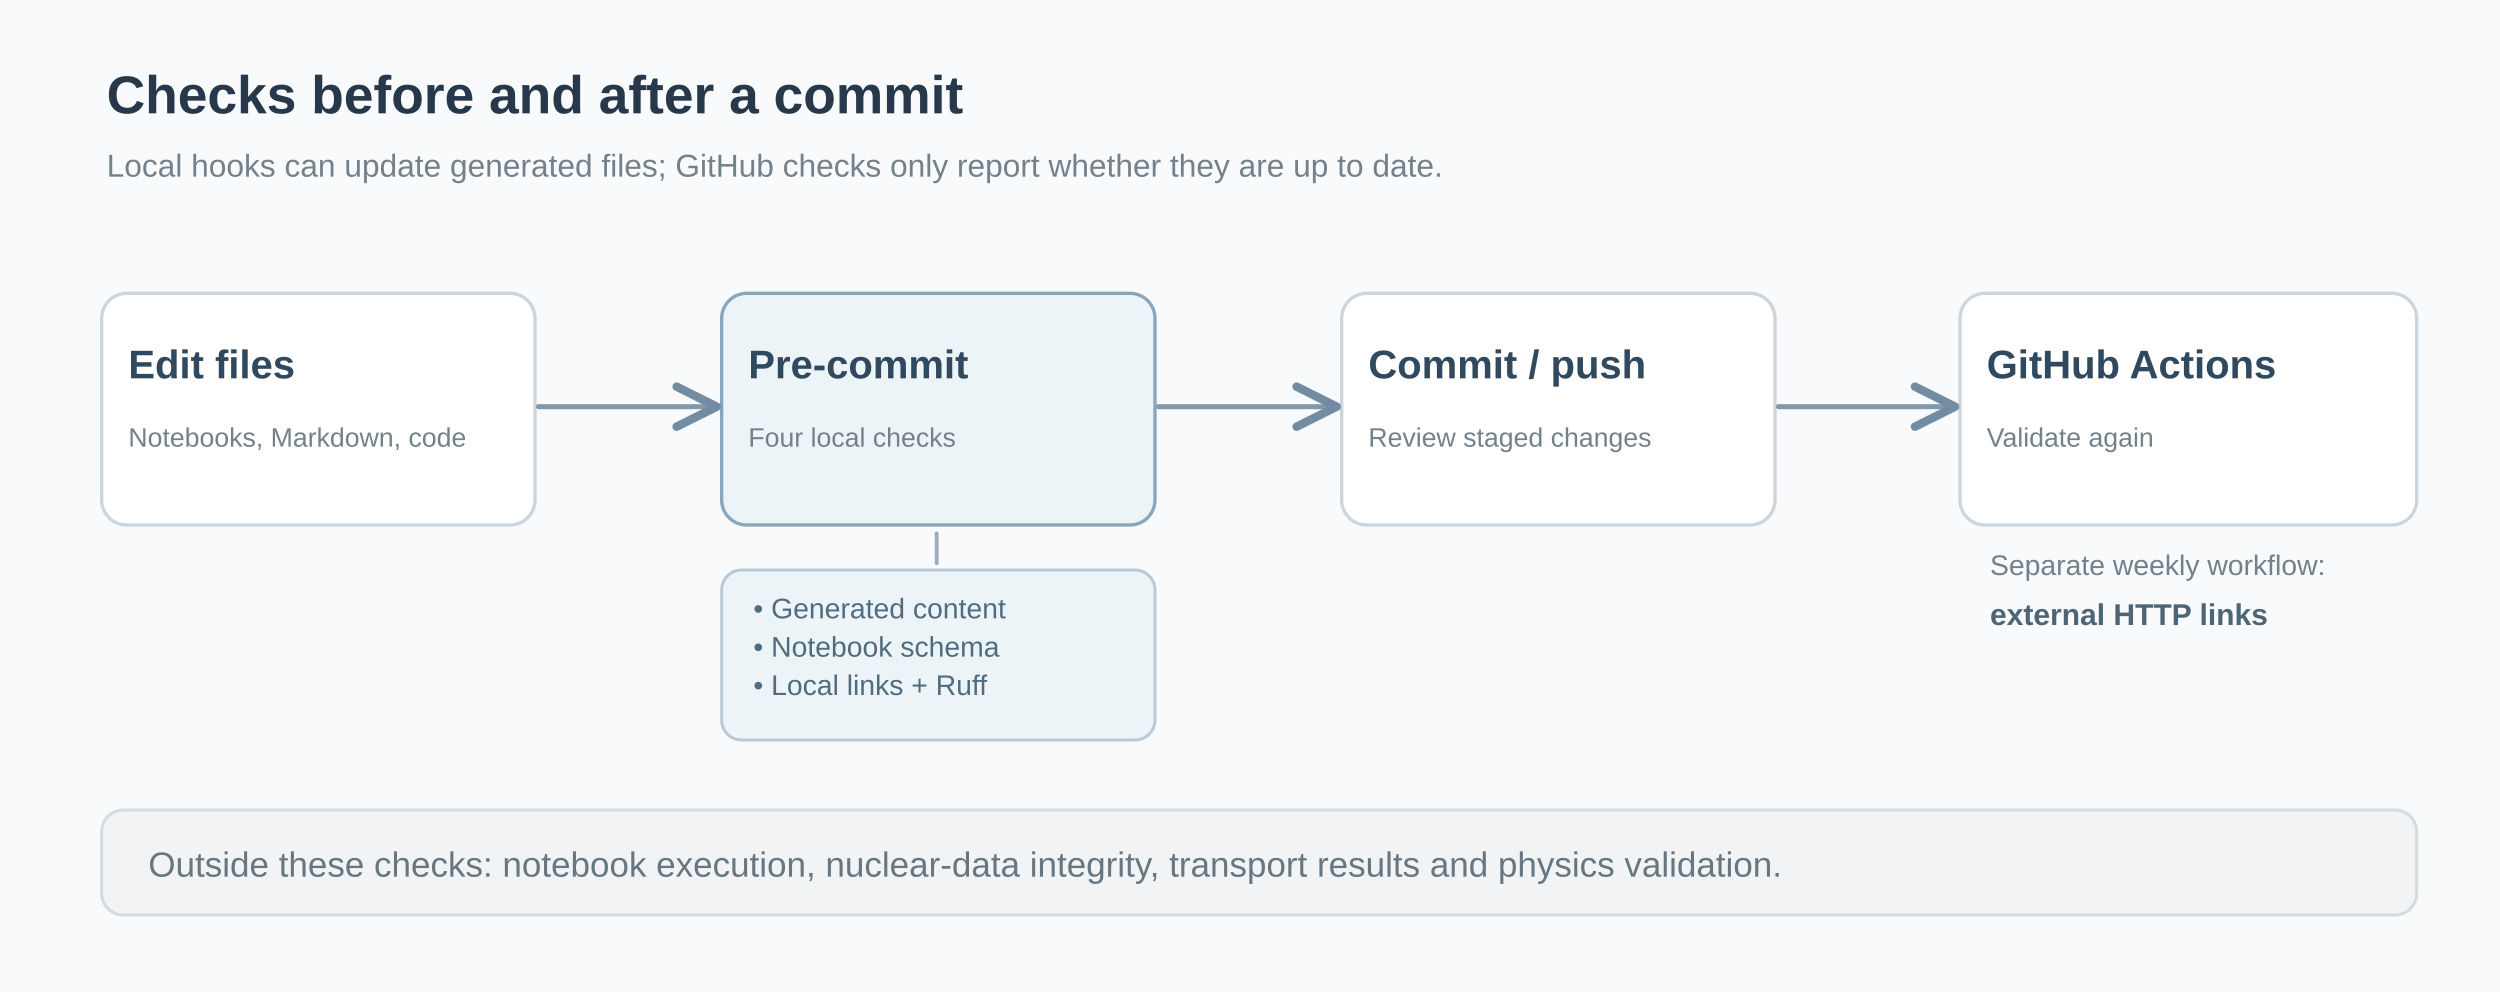
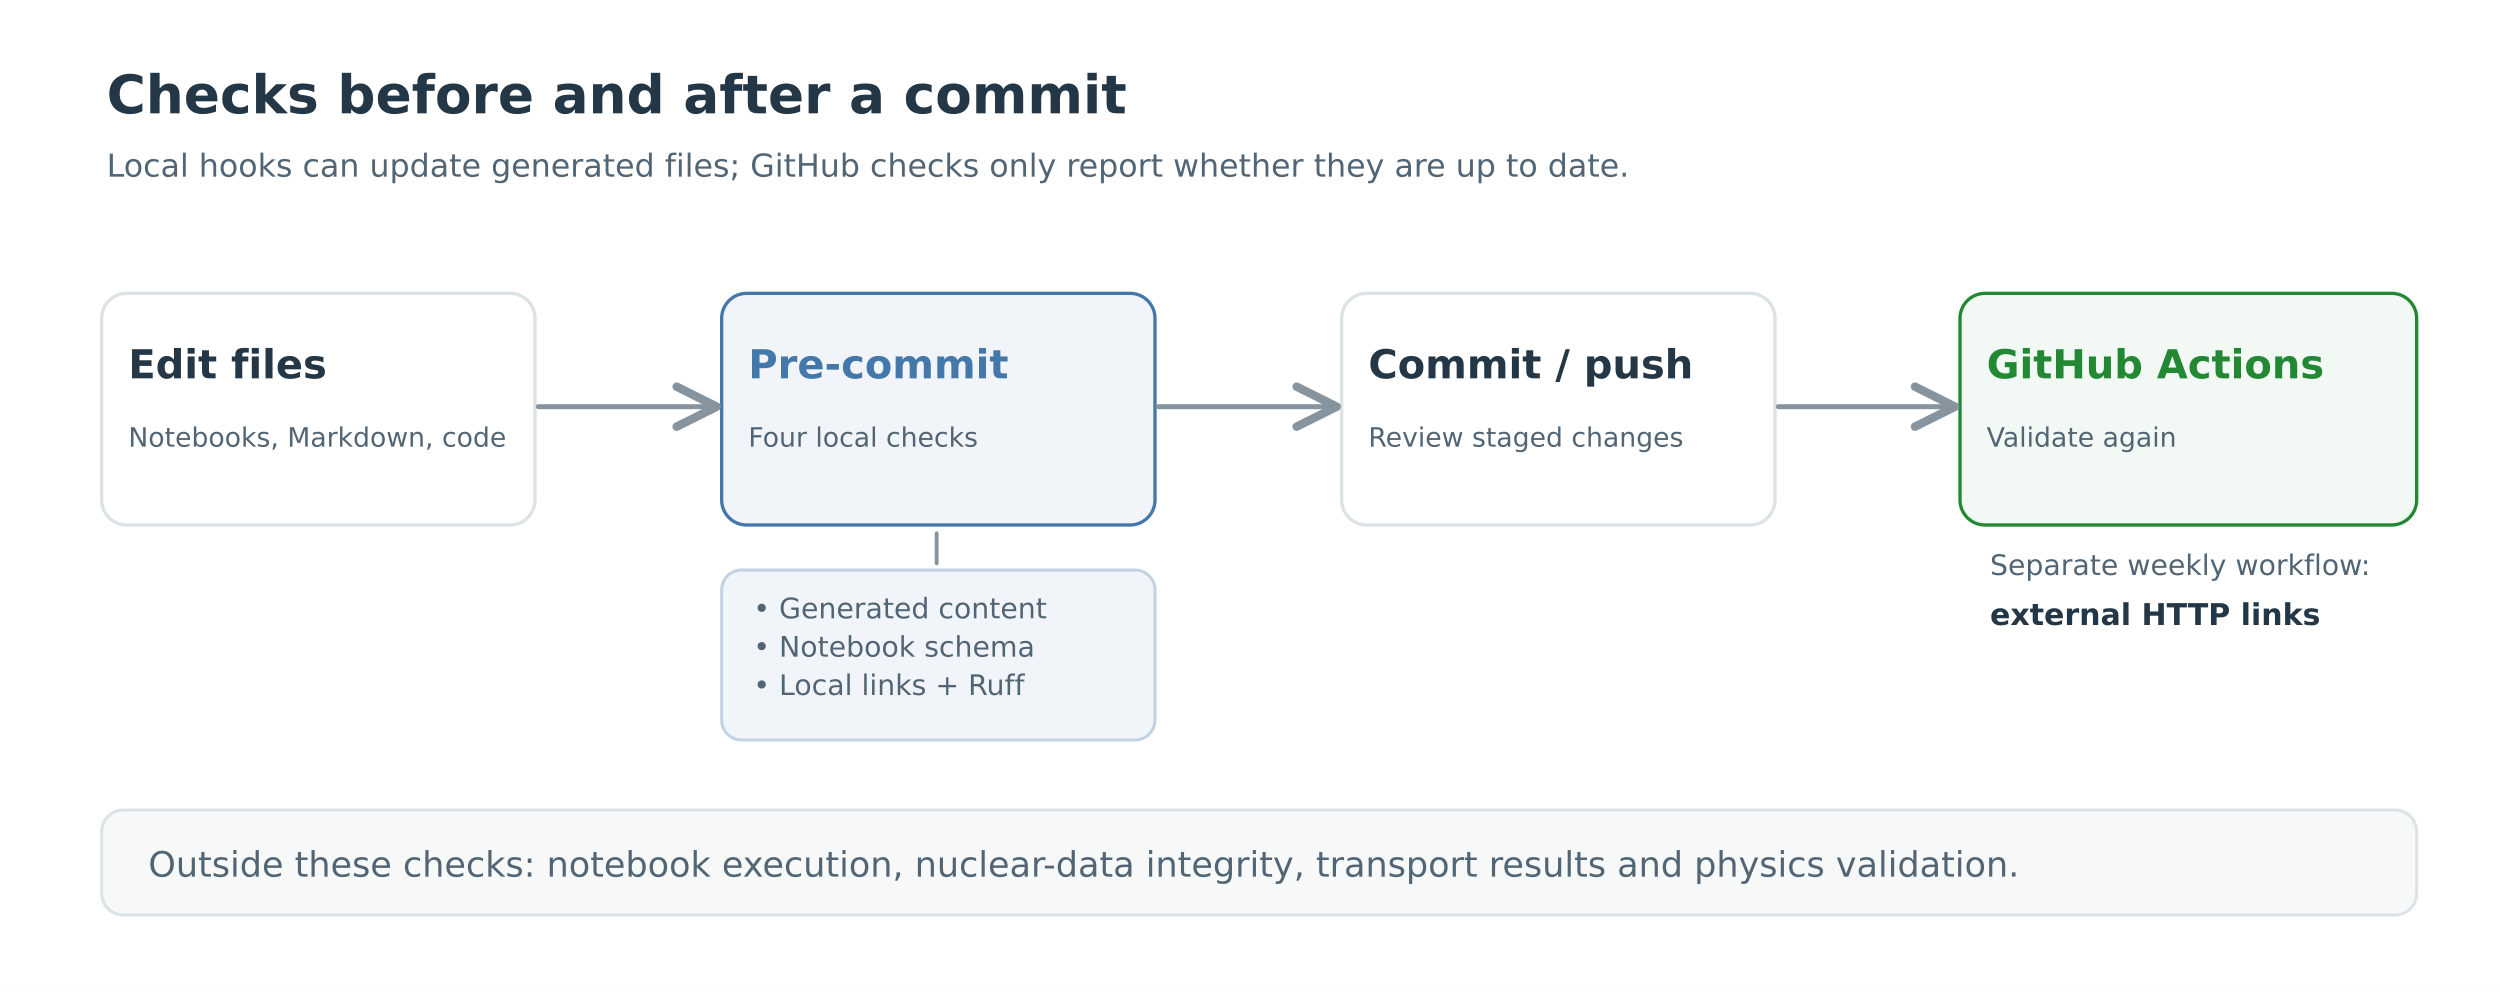
<svg xmlns="http://www.w3.org/2000/svg" width="1500" height="595" viewBox="0 0 1500 595" role="img" aria-labelledby="title desc">
  <defs>
    <filter id="soft" x="-12%" y="-100%" width="124%" height="300%">
      <feGaussianBlur stdDeviation="1.35" />
    </filter>
    <marker id="arrow" markerWidth="10" markerHeight="10" refX="8" refY="5" orient="auto">
-       <path d="M 1 1 L 9 5 L 1 9" fill="none" stroke="#738ca1" stroke-width="1.7" stroke-linecap="round" stroke-linejoin="round" />
+       <path d="M 1 1 L 9 5 L 1 9" fill="none" stroke="#87949E" stroke-width="1.7" stroke-linecap="round" stroke-linejoin="round" />
    </marker>
    <marker id="grayarrow" markerWidth="10" markerHeight="10" refX="8" refY="5" orient="auto">
-       <path d="M 1 1 L 9 5 L 1 9" fill="none" stroke="#a2acb4" stroke-width="1.7" stroke-linecap="round" stroke-linejoin="round" />
+       <path d="M 1 1 L 9 5 L 1 9" fill="none" stroke="#87949E" stroke-width="1.7" stroke-linecap="round" stroke-linejoin="round" />
    </marker>
  </defs>
-   <rect x="0" y="0" width="1500" height="595" rx="0" fill="#f8fafb" stroke="#f8fafb" stroke-width="0" />
-   <text x="64" y="68" font-family="Arial, Helvetica, sans-serif" font-size="32" font-weight="700" fill="#263849" text-anchor="start">Checks before and after a commit</text>
-   <text x="64" y="106" font-family="Arial, Helvetica, sans-serif" font-size="19" font-weight="400" fill="#74818b" text-anchor="start">Local hooks can update generated files; GitHub checks only report whether they are up to date.</text>
-   <rect x="61" y="176" width="260" height="139" rx="15" fill="#fff" stroke="#ccd5dc" stroke-width="2" />
-   <text x="77" y="227" font-family="Arial, Helvetica, sans-serif" font-size="24" font-weight="650" fill="#30495e" text-anchor="start">Edit files</text>
-   <text x="77" y="268" font-family="Arial, Helvetica, sans-serif" font-size="16" font-weight="400" fill="#73818b" text-anchor="start">Notebooks, Markdown, code</text>
-   <rect x="433" y="176" width="260" height="139" rx="15" fill="#edf4f8" stroke="#89a7bc" stroke-width="2" />
-   <text x="449" y="227" font-family="Arial, Helvetica, sans-serif" font-size="24" font-weight="650" fill="#30495e" text-anchor="start">Pre-commit</text>
-   <text x="449" y="268" font-family="Arial, Helvetica, sans-serif" font-size="16" font-weight="400" fill="#73818b" text-anchor="start">Four local checks</text>
-   <rect x="805" y="176" width="260" height="139" rx="15" fill="#fff" stroke="#ccd5dc" stroke-width="2" />
-   <text x="821" y="227" font-family="Arial, Helvetica, sans-serif" font-size="24" font-weight="650" fill="#30495e" text-anchor="start">Commit / push</text>
-   <text x="821" y="268" font-family="Arial, Helvetica, sans-serif" font-size="16" font-weight="400" fill="#73818b" text-anchor="start">Review staged changes</text>
-   <rect x="1176" y="176" width="274" height="139" rx="15" fill="#fff" stroke="#ccd5dc" stroke-width="2" />
-   <text x="1192" y="227" font-family="Arial, Helvetica, sans-serif" font-size="24" font-weight="650" fill="#30495e" text-anchor="start">GitHub Actions</text>
-   <text x="1192" y="268" font-family="Arial, Helvetica, sans-serif" font-size="16" font-weight="400" fill="#73818b" text-anchor="start">Validate again</text>
-   <path d="M 323 244 L 427 244" fill="none" stroke="#8099ac" stroke-width="3" stroke-linecap="round" marker-end="url(#arrow)" />
-   <path d="M 695 244 L 799 244" fill="none" stroke="#8099ac" stroke-width="3" stroke-linecap="round" marker-end="url(#arrow)" />
-   <path d="M 1067 244 L 1170 244" fill="none" stroke="#8099ac" stroke-width="3" stroke-linecap="round" marker-end="url(#arrow)" />
-   <rect x="433" y="342" width="260" height="102" rx="12" fill="#edf4f8" stroke="#b8cad7" stroke-width="1.8" />
-   <text x="452" y="371" font-family="Arial, Helvetica, sans-serif" font-size="17" font-weight="500" fill="#506d80" text-anchor="start">• Generated content</text>
-   <text x="452" y="394" font-family="Arial, Helvetica, sans-serif" font-size="17" font-weight="500" fill="#506d80" text-anchor="start">• Notebook schema</text>
-   <text x="452" y="417" font-family="Arial, Helvetica, sans-serif" font-size="17" font-weight="500" fill="#506d80" text-anchor="start">• Local links + Ruff</text>
-   <path d="M 562 320 L 562 338" fill="none" stroke="#9caebc" stroke-width="2.3" stroke-linecap="round" />
-   <rect x="61" y="486" width="1389" height="63" rx="13" fill="#f2f3f4" stroke="#d5dadd" stroke-width="1.8" />
-   <text x="89" y="526" font-family="Arial, Helvetica, sans-serif" font-size="21" font-weight="500" fill="#667782" text-anchor="start">Outside these checks: notebook execution, nuclear-data integrity, transport results and physics validation.</text>
-   <text x="1194" y="345" font-family="Arial, Helvetica, sans-serif" font-size="17" font-weight="400" fill="#72818b" text-anchor="start">Separate weekly workflow:</text>
-   <text x="1194" y="375" font-family="Arial, Helvetica, sans-serif" font-size="18" font-weight="600" fill="#4e6576" text-anchor="start">external HTTP links</text>
+   <rect x="0" y="0" width="1500" height="595" rx="0" fill="#FFFFFF" stroke="#FFFFFF" stroke-width="0" />
+   <text x="64" y="68" font-family="DejaVu Sans, Arial, sans-serif" font-size="32" font-weight="700" fill="#243746" text-anchor="start">Checks before and after a commit</text>
+   <text x="64" y="106" font-family="DejaVu Sans, Arial, sans-serif" font-size="19" font-weight="400" fill="#526574" text-anchor="start">Local hooks can update generated files; GitHub checks only report whether they are up to date.</text>
+   <rect x="61" y="176" width="260" height="139" rx="15" fill="#fff" stroke="#DCE3E7" stroke-width="2" />
+   <text x="77" y="227" font-family="DejaVu Sans, Arial, sans-serif" font-size="24" font-weight="650" fill="#243746" text-anchor="start">Edit files</text>
+   <text x="77" y="268" font-family="DejaVu Sans, Arial, sans-serif" font-size="16" font-weight="400" fill="#526574" text-anchor="start">Notebooks, Markdown, code</text>
+   <rect x="433" y="176" width="260" height="139" rx="15" fill="#F1F5FA" stroke="#4477AA" stroke-width="2" />
+   <text x="449" y="227" font-family="DejaVu Sans, Arial, sans-serif" font-size="24" font-weight="650" fill="#4477AA" text-anchor="start">Pre-commit</text>
+   <text x="449" y="268" font-family="DejaVu Sans, Arial, sans-serif" font-size="16" font-weight="400" fill="#526574" text-anchor="start">Four local checks</text>
+   <rect x="805" y="176" width="260" height="139" rx="15" fill="#fff" stroke="#DCE3E7" stroke-width="2" />
+   <text x="821" y="227" font-family="DejaVu Sans, Arial, sans-serif" font-size="24" font-weight="650" fill="#243746" text-anchor="start">Commit / push</text>
+   <text x="821" y="268" font-family="DejaVu Sans, Arial, sans-serif" font-size="16" font-weight="400" fill="#526574" text-anchor="start">Review staged changes</text>
+   <rect x="1176" y="176" width="274" height="139" rx="15" fill="#F2F8F3" stroke="#228833" stroke-width="2" />
+   <text x="1192" y="227" font-family="DejaVu Sans, Arial, sans-serif" font-size="24" font-weight="650" fill="#228833" text-anchor="start">GitHub Actions</text>
+   <text x="1192" y="268" font-family="DejaVu Sans, Arial, sans-serif" font-size="16" font-weight="400" fill="#526574" text-anchor="start">Validate again</text>
+   <path d="M 323 244 L 427 244" fill="none" stroke="#87949E" stroke-width="3" stroke-linecap="round" marker-end="url(#arrow)" />
+   <path d="M 695 244 L 799 244" fill="none" stroke="#87949E" stroke-width="3" stroke-linecap="round" marker-end="url(#arrow)" />
+   <path d="M 1067 244 L 1170 244" fill="none" stroke="#87949E" stroke-width="3" stroke-linecap="round" marker-end="url(#arrow)" />
+   <rect x="433" y="342" width="260" height="102" rx="12" fill="#F1F5FA" stroke="#C2D2E3" stroke-width="1.8" />
+   <text x="452" y="371" font-family="DejaVu Sans, Arial, sans-serif" font-size="17" font-weight="500" fill="#526574" text-anchor="start">• Generated content</text>
+   <text x="452" y="394" font-family="DejaVu Sans, Arial, sans-serif" font-size="17" font-weight="500" fill="#526574" text-anchor="start">• Notebook schema</text>
+   <text x="452" y="417" font-family="DejaVu Sans, Arial, sans-serif" font-size="17" font-weight="500" fill="#526574" text-anchor="start">• Local links + Ruff</text>
+   <path d="M 562 320 L 562 338" fill="none" stroke="#87949E" stroke-width="2.3" stroke-linecap="round" />
+   <rect x="61" y="486" width="1389" height="63" rx="13" fill="#F7F8F8" stroke="#DCE3E7" stroke-width="1.8" />
+   <text x="89" y="526" font-family="DejaVu Sans, Arial, sans-serif" font-size="21" font-weight="500" fill="#526574" text-anchor="start">Outside these checks: notebook execution, nuclear-data integrity, transport results and physics validation.</text>
+   <text x="1194" y="345" font-family="DejaVu Sans, Arial, sans-serif" font-size="17" font-weight="400" fill="#526574" text-anchor="start">Separate weekly workflow:</text>
+   <text x="1194" y="375" font-family="DejaVu Sans, Arial, sans-serif" font-size="18" font-weight="600" fill="#243746" text-anchor="start">external HTTP links</text>
</svg>
